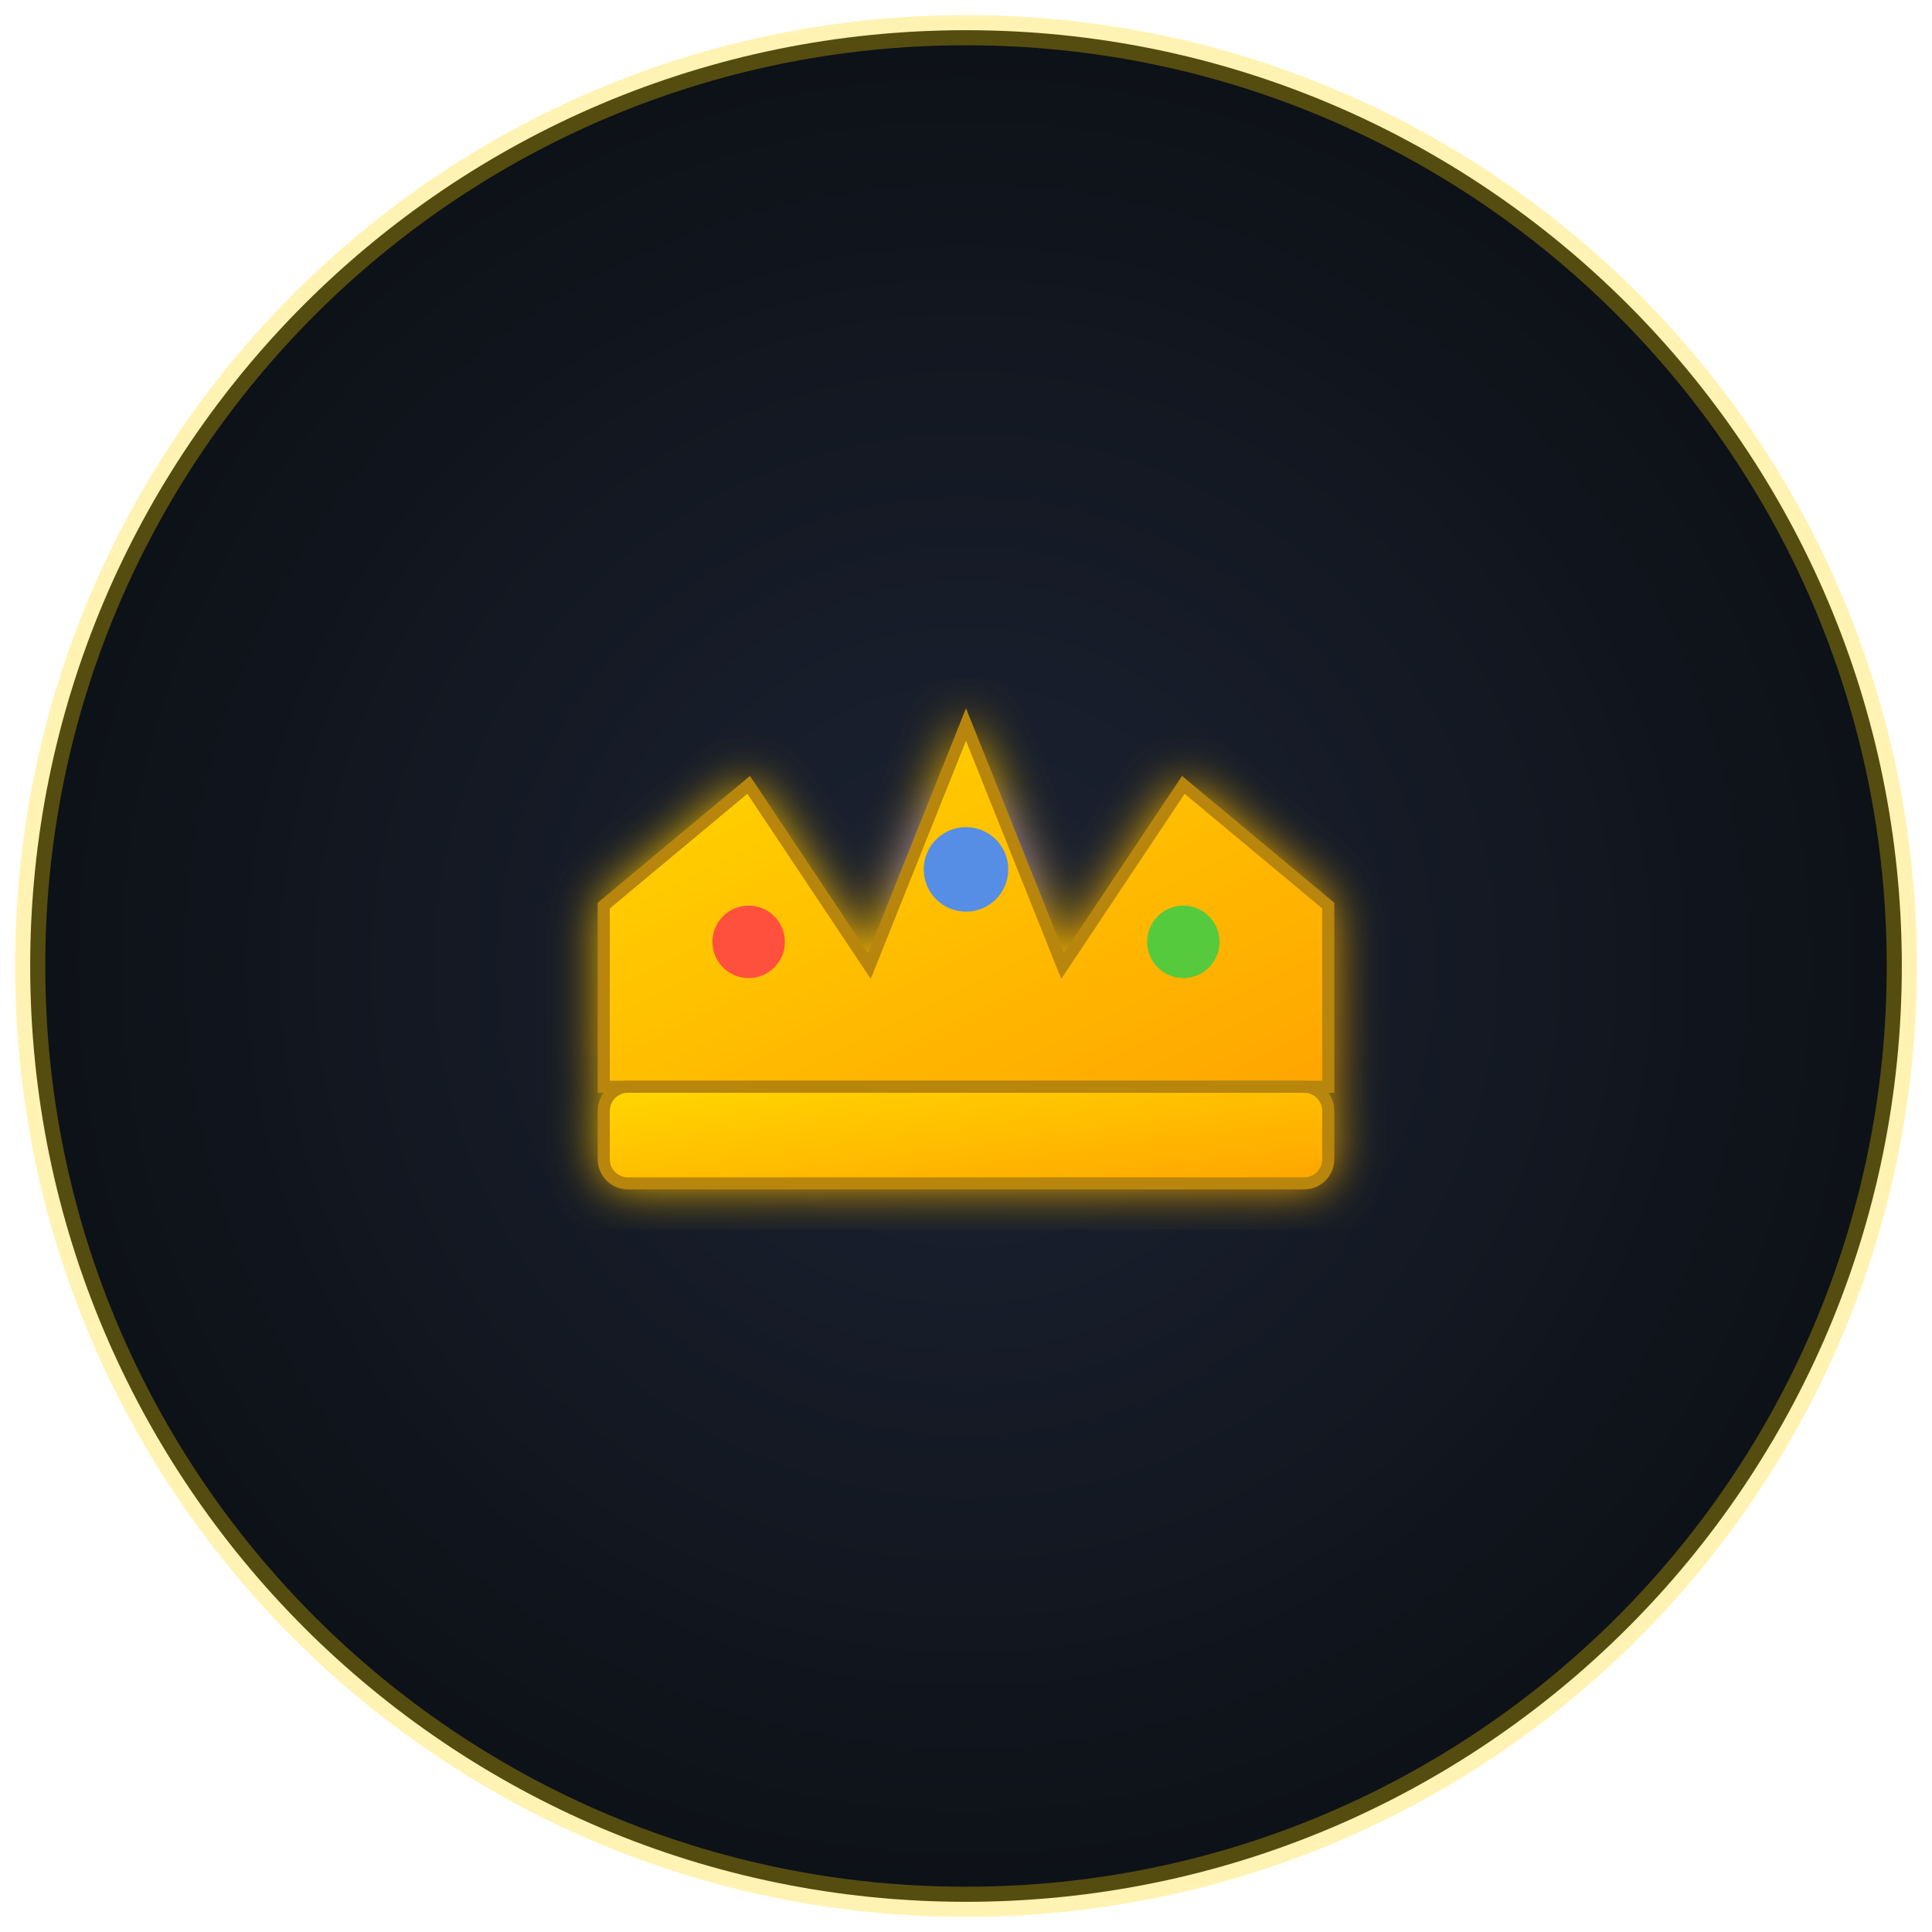
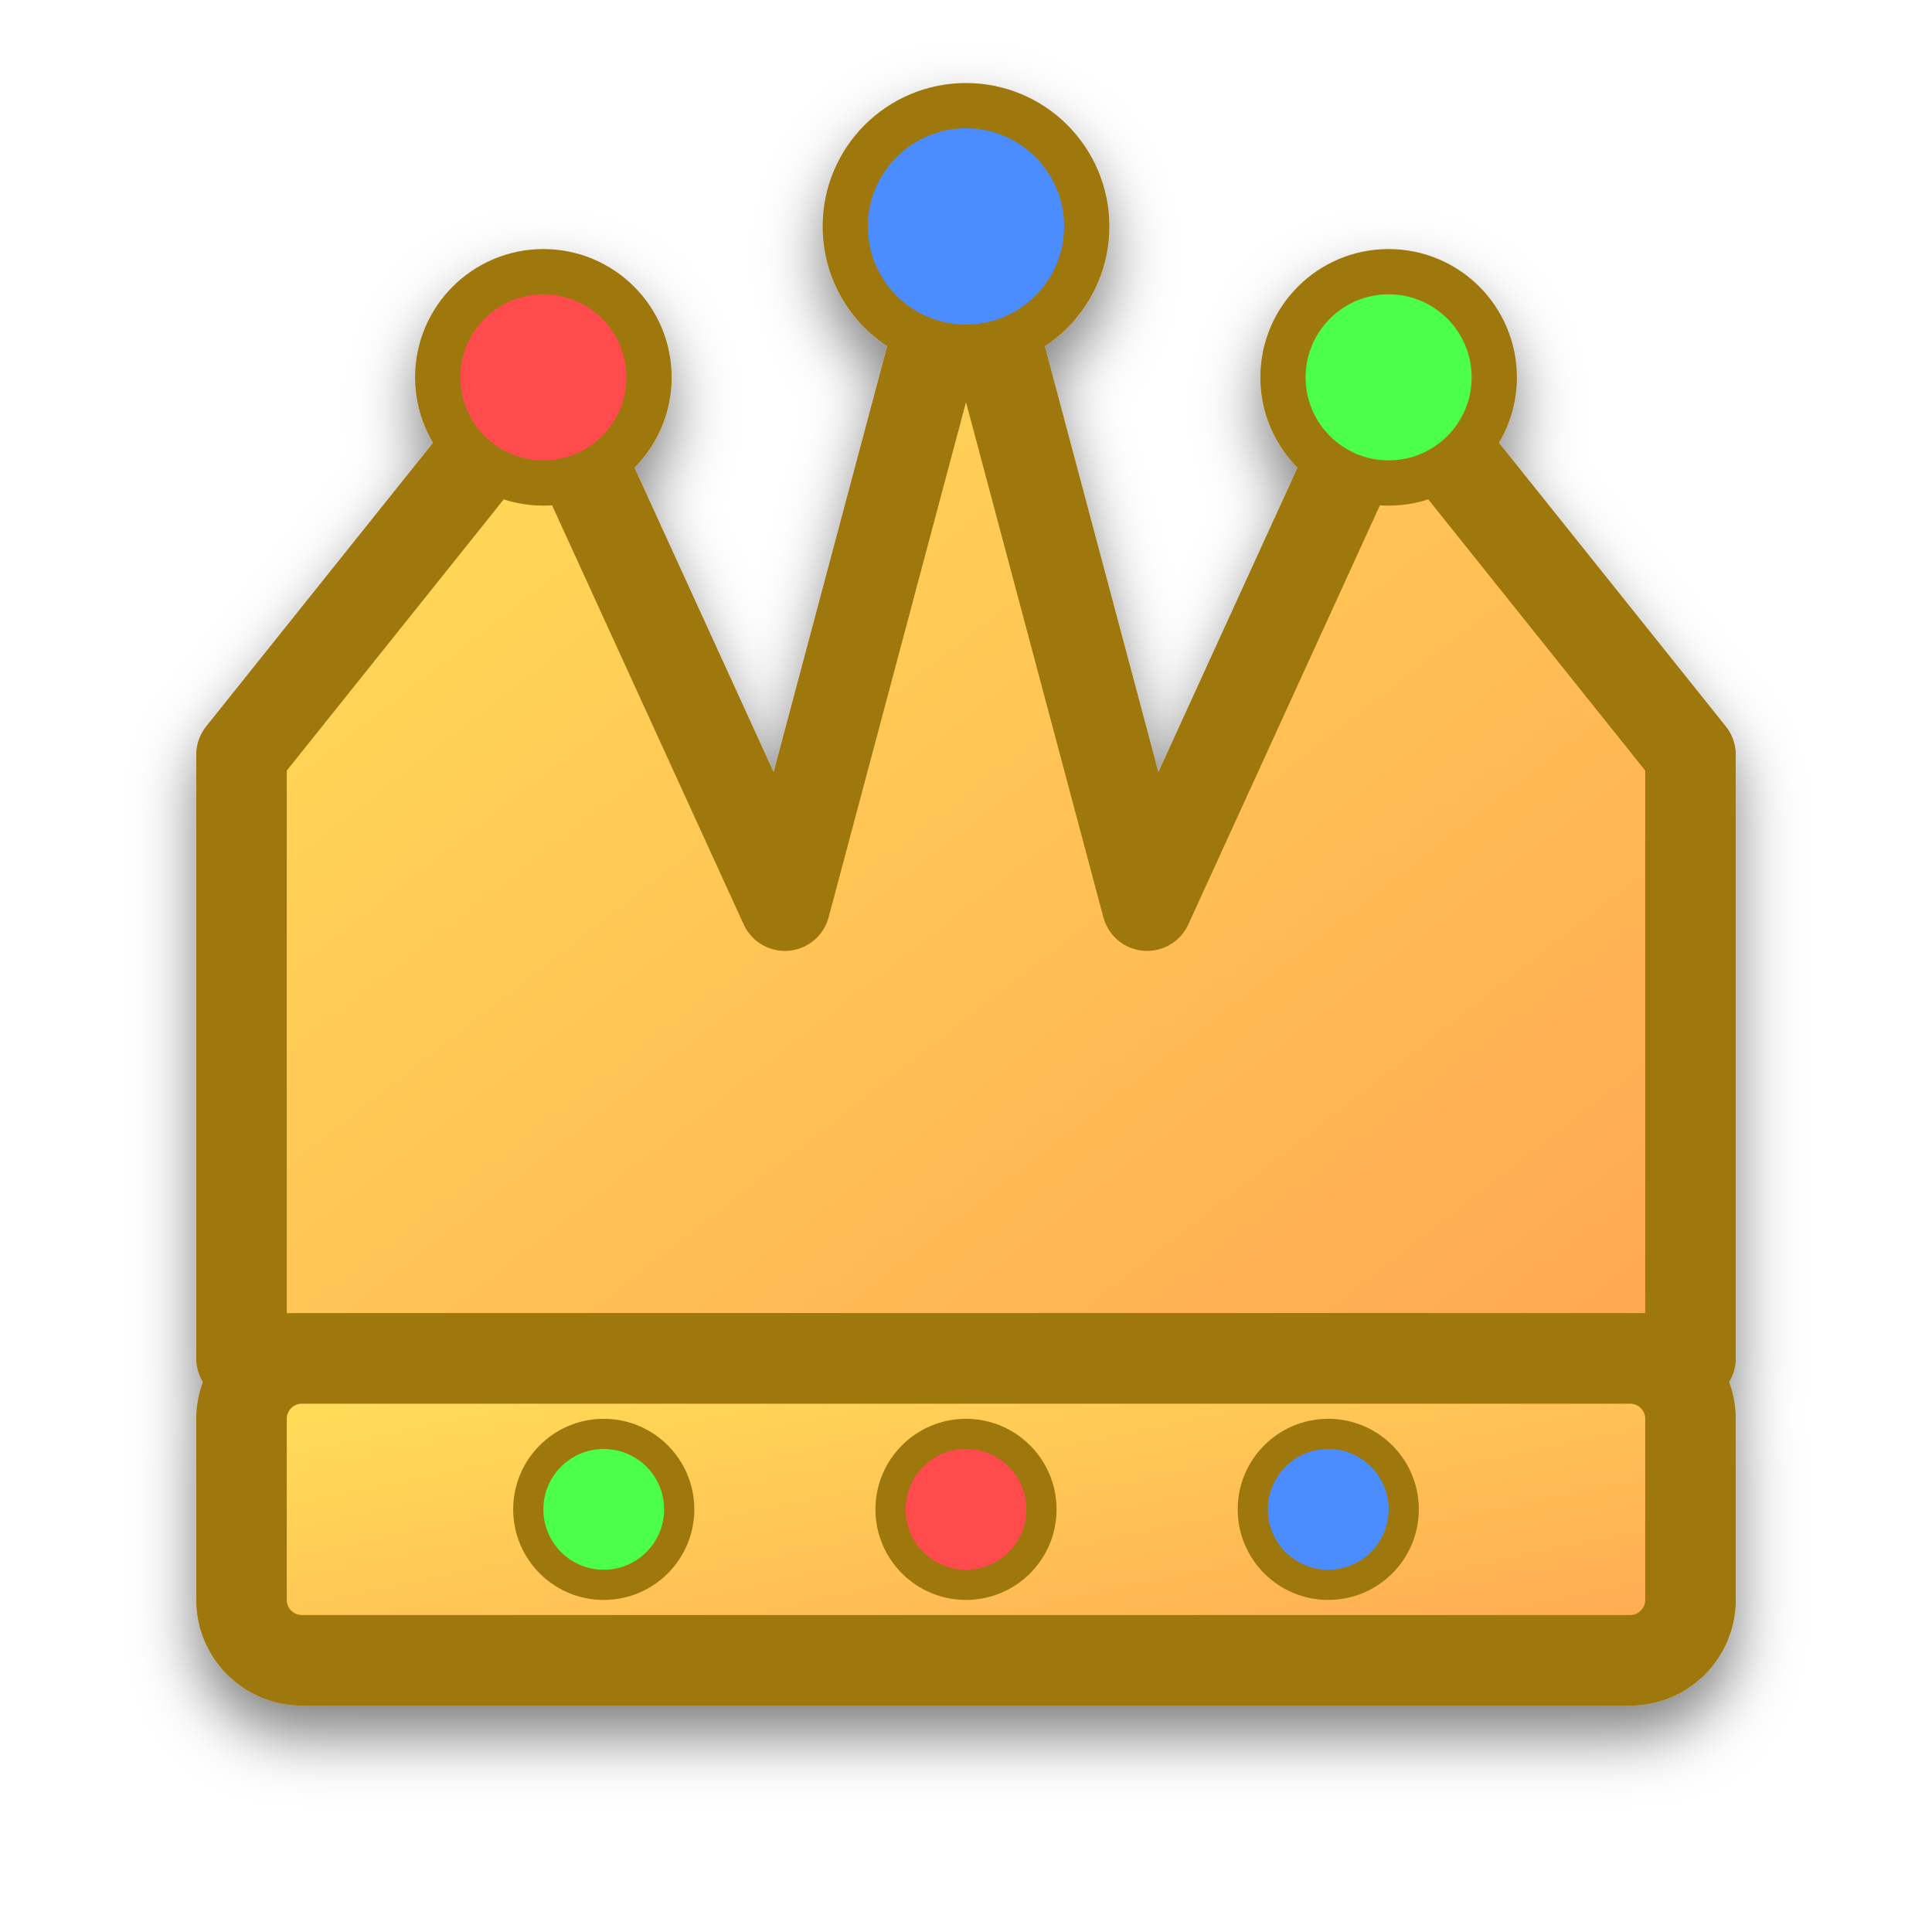
<svg xmlns="http://www.w3.org/2000/svg" viewBox="0 0 128 128" width="128" height="128">
  <defs>
-     <radialGradient id="bg" cx="50%" cy="50%" r="50%">
-       <stop offset="0%" style="stop-color:#1c2333" />
-       <stop offset="100%" style="stop-color:#0d1117" />
-     </radialGradient>
    <linearGradient id="crown" x1="0%" y1="0%" x2="100%" y2="100%">
-       <stop offset="0%" style="stop-color:#FFD700" />
-       <stop offset="100%" style="stop-color:#FFA500" />
+       <stop offset="0%" style="stop-color:#FFE259" />
+       <stop offset="100%" style="stop-color:#FFA751" />
    </linearGradient>
-     <filter id="glow">
-       <feGaussianBlur stdDeviation="2" result="blur" />
-       <feComposite in="SourceGraphic" in2="blur" operator="over" />
+     <filter id="shadow" x="-10%" y="-10%" width="120%" height="120%">
+       <feDropShadow dx="0" dy="2" stdDeviation="2" flood-opacity="0.5" />
    </filter>
  </defs>
-   <circle cx="64" cy="64" r="62" fill="url(#bg)" stroke="#FFD700" stroke-width="2" stroke-opacity="0.3" />
-   <g transform="translate(64,64) scale(0.8)" filter="url(#glow)">
-     <path d="M-30,10 L-30,-5 L-18,-15 L-8,0 L0,-20 L8,0 L18,-15 L30,-5 L30,10 Z" fill="url(#crown)" stroke="#B8860B" stroke-width="1" />
-     <rect x="-30" y="10" width="60" height="8" rx="2" fill="url(#crown)" stroke="#B8860B" stroke-width="1" />
-     <circle cx="-18" cy="-2" r="3" fill="#FF4444" opacity="0.9" />
-     <circle cx="0" cy="-8" r="3.5" fill="#4488FF" opacity="0.9" />
-     <circle cx="18" cy="-2" r="3" fill="#44CC44" opacity="0.9" />
+   <g filter="url(#shadow)">
+     <path d="M 16,90               L 16,50               L 36,25               L 52,60               L 64,15               L 76,60               L 92,25               L 112,50               L 112,90               Z" fill="url(#crown)" stroke="#9E7810" stroke-width="6" stroke-linejoin="round" />
+     <rect x="16" y="90" width="96" height="20" rx="4" fill="url(#crown)" stroke="#9E7810" stroke-width="6" stroke-linejoin="round" />
+     <circle cx="36" cy="25" r="7" fill="#FF4B4B" stroke="#9E7810" stroke-width="3" />
+     <circle cx="64" cy="15" r="8" fill="#4B8DFF" stroke="#9E7810" stroke-width="3" />
+     <circle cx="92" cy="25" r="7" fill="#4BFF4B" stroke="#9E7810" stroke-width="3" />
+     <circle cx="40" cy="100" r="5" fill="#4BFF4B" stroke="#9E7810" stroke-width="2" />
+     <circle cx="64" cy="100" r="5" fill="#FF4B4B" stroke="#9E7810" stroke-width="2" />
+     <circle cx="88" cy="100" r="5" fill="#4B8DFF" stroke="#9E7810" stroke-width="2" />
  </g>
</svg>
